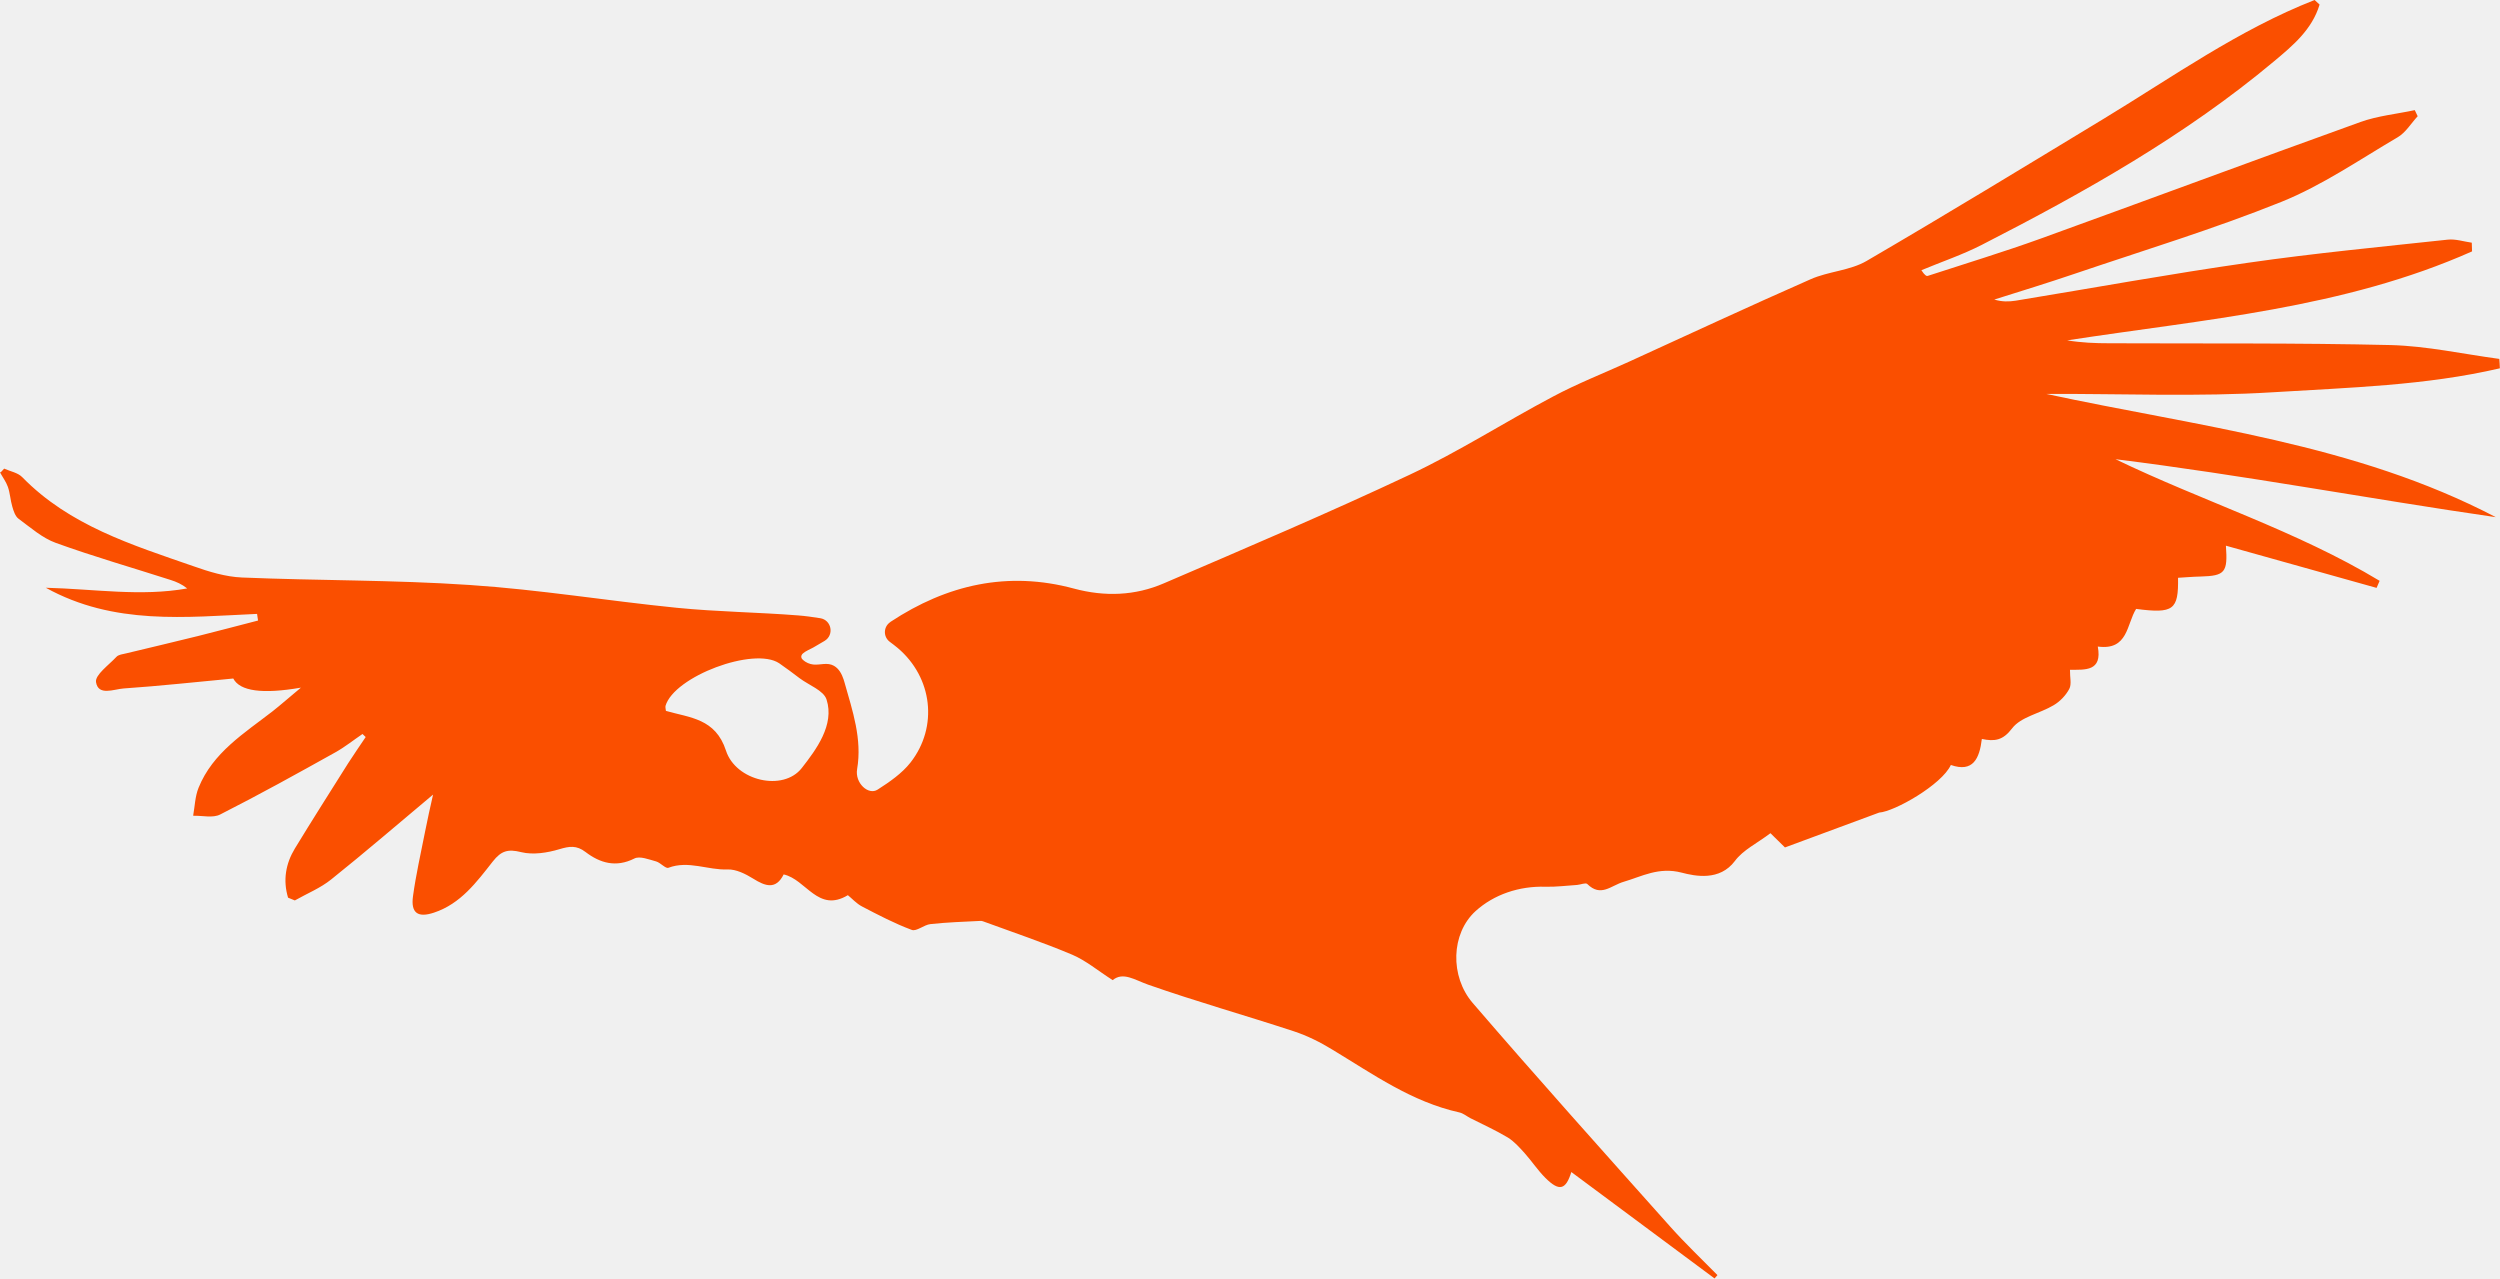
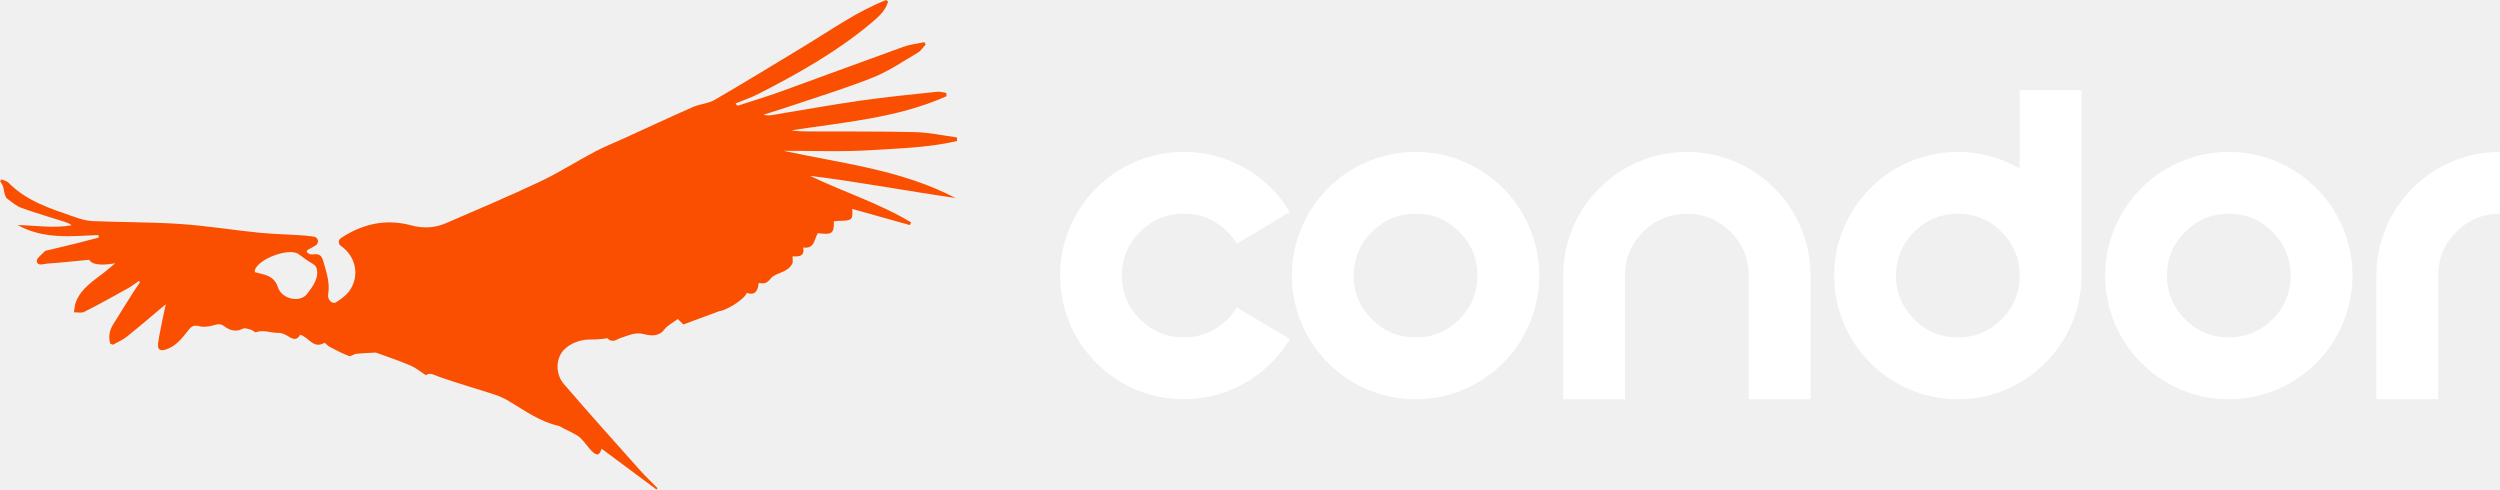
- <svg xmlns="http://www.w3.org/2000/svg" id="Capa_2" data-name="Capa 2" viewBox="0 0 180.69 92.38">
+ <svg xmlns="http://www.w3.org/2000/svg" id="Capa_2" data-name="Capa 2" viewBox="0 0 471.95 92.38">
  <g id="Capa_1-2" data-name="Capa 1">
    <path d="M56.32,47.94c.5.34.98.71,1.46,1.07.69.52,1.75.89,1.96,1.55.59,1.83-.75,3.62-1.79,4.95-1.34,1.72-4.77.94-5.48-1.26-.76-2.33-2.61-2.37-4.34-2.87-.01-.12-.05-.25-.03-.36.62-2.13,6.4-4.3,8.22-3.08M0,34.14c.19.35.44.68.57,1.05.16.46.18.96.32,1.43.09.31.21.7.46.88.86.63,1.71,1.39,2.69,1.74,2.73.99,5.53,1.79,8.3,2.68.41.13.8.3,1.19.61-3.35.6-6.7.04-10.22-.05,4.93,2.73,10.12,2.12,15.27,1.89.04.29.03.19.07.48-1.45.37-2.89.76-4.34,1.12-1.72.43-3.45.83-5.18,1.25-.25.06-.57.09-.72.26-.55.59-1.55,1.3-1.47,1.82.16,1.02,1.29.51,1.99.46,2.63-.18,5.27-.47,7.93-.72q.72,1.38,4.89.66c-.87.72-1.45,1.24-2.05,1.71-2.05,1.59-4.32,2.98-5.35,5.53-.25.62-.27,1.34-.39,2.02.66-.02,1.42.18,1.95-.09,2.82-1.43,5.58-2.96,8.34-4.5.68-.38,1.3-.88,1.95-1.32.12.12.1.1.23.22-.42.63-.86,1.26-1.27,1.9-1.29,2.05-2.59,4.09-3.85,6.16-.66,1.09-.87,2.29-.49,3.55.2.08.29.12.49.2.88-.5,1.85-.89,2.63-1.52,2.45-1.96,4.84-4.02,7.36-6.13-.2.89-.41,1.81-.59,2.74-.3,1.53-.65,3.06-.86,4.6-.17,1.23.36,1.58,1.52,1.19,1.93-.64,3.08-2.21,4.25-3.7.61-.77,1.09-.91,2.05-.67.86.21,1.88.05,2.75-.21.73-.22,1.25-.3,1.9.2,1.05.8,2.2,1.14,3.53.47.39-.2,1.05.07,1.57.21.32.09.69.54.89.46,1.45-.55,2.85.18,4.28.12.61-.02,1.29.32,1.84.66.89.56,1.65.82,2.21-.3,1.63.36,2.48,2.8,4.64,1.5.29.23.62.61,1.03.82,1.17.61,2.35,1.23,3.59,1.69.34.13.88-.37,1.35-.42,1.2-.13,2.4-.17,3.6-.23.07,0,.14,0,.2.03,2.15.79,4.33,1.52,6.44,2.41.99.42,1.85,1.15,2.93,1.84.75-.62,1.58-.02,2.57.33,3.48,1.22,7.03,2.22,10.53,3.37.97.32,1.91.79,2.79,1.33,2.93,1.77,5.73,3.77,9.16,4.53.28.06.53.27.79.41.91.46,1.84.88,2.71,1.4.46.28.85.72,1.22,1.13.52.58.95,1.24,1.5,1.79,1.01,1.01,1.48.87,1.88-.42,3.44,2.55,6.89,5.12,10.35,7.69.13-.15.08-.09.21-.24-1.14-1.16-2.32-2.28-3.4-3.49-4.79-5.37-9.6-10.73-14.29-16.18-1.65-1.92-1.58-5.02.22-6.65,1.31-1.18,3.12-1.81,5.04-1.75.76.02,1.52-.08,2.29-.13.25-.02.61-.18.73-.07.99.98,1.71.11,2.64-.16,1.3-.38,2.53-1.09,4.18-.66,1,.26,2.75.62,3.85-.84.59-.8,1.61-1.28,2.57-2.01.21.2.66.64,1.05,1.03,2.3-.85,4.56-1.69,6.81-2.52,1.1-.07,4.52-2.01,5.18-3.44,1.6.56,2.07-.46,2.24-1.88.93.19,1.52.11,2.19-.77.63-.83,2-1.07,3-1.67.46-.27.88-.71,1.13-1.18.18-.34.04-.84.05-1.38,1.08-.01,2.35.14,2.01-1.68,2.2.3,2.08-1.62,2.77-2.72,2.7.35,3.07.08,3.03-2.25.54-.03,1.08-.08,1.62-.09,1.78-.05,1.98-.29,1.84-2.23,3.63,1.02,7.26,2.04,10.89,3.05.13-.3.09-.21.22-.51-6.02-3.63-12.75-5.73-19.09-8.79,9.2,1.14,18.31,2.86,27.49,4.19-10.19-5.33-21.5-6.54-32.5-8.91,5.47-.02,10.96.22,16.41-.12,5.47-.34,11.01-.48,16.38-1.73-.02-.39-.01-.3-.04-.68-2.61-.35-5.22-.93-7.84-1-6.78-.16-13.56-.1-20.34-.13-1.02,0-2.03-.04-3.05-.21,9.91-1.53,19.98-2.3,29.26-6.43,0-.21-.02-.42-.02-.63-.58-.08-1.17-.28-1.73-.22-4.82.52-9.64.98-14.43,1.67-5.61.8-11.19,1.82-16.79,2.74-.5.08-1.01.09-1.56-.08,1.93-.61,3.86-1.2,5.77-1.85,5.01-1.7,10.08-3.24,14.98-5.21,2.95-1.19,5.63-3.04,8.39-4.66.59-.34.98-1.01,1.46-1.53l-.21-.44c-1.31.28-2.68.41-3.93.86-7.72,2.78-15.41,5.64-23.12,8.43-2.69.97-5.43,1.8-8.15,2.69-.09.03-.22-.04-.46-.41,1.46-.61,2.98-1.12,4.38-1.84,7.42-3.8,14.68-7.88,21.11-13.26,1.35-1.13,2.75-2.29,3.29-4.1-.16-.15-.2-.18-.36-.33-5.48,2.15-10.24,5.55-15.22,8.57-5.71,3.46-11.4,6.93-17.16,10.29-1.2.7-2.75.75-4.04,1.32-4.41,1.94-8.79,3.98-13.17,5.98-1.82.83-3.69,1.56-5.45,2.5-3.48,1.84-6.81,3.98-10.36,5.65-5.86,2.76-11.82,5.29-17.77,7.85-2.08.9-4.27.98-6.5.38-4.78-1.29-9.17-.29-13.25,2.4l-.02.02c-.5.33-.53,1.05-.05,1.42.2.15.4.3.59.46,2.5,2.12,2.94,5.68.92,8.27-.62.79-1.52,1.41-2.38,1.96-.66.43-1.66-.47-1.48-1.49.37-2.16-.33-4.2-.91-6.25-.02-.07-.04-.15-.07-.23-.13-.39-.34-.78-.7-.98-.48-.27-.98-.04-1.49-.09-.27-.03-.54-.15-.74-.33-.05-.05-.11-.11-.12-.18-.03-.11.03-.22.11-.29.2-.18.52-.3.75-.43.28-.16.55-.32.82-.48.71-.43.5-1.51-.32-1.64-.52-.08-1.06-.16-1.59-.2-2.92-.23-5.85-.26-8.76-.55-5-.5-9.97-1.32-14.98-1.65-5.48-.37-10.98-.31-16.46-.54-1.19-.05-2.39-.42-3.52-.82-4.43-1.54-8.94-2.93-12.36-6.43-.32-.33-.87-.42-1.31-.62-.12.12-.11.12-.23.25" style="fill: #fa4f00;" />
+     <g>
+       <path d="M267.24,63.7c3.22,0,5.97-1.14,8.25-3.42,2.28-2.28,3.42-5.03,3.42-8.26s-1.14-5.97-3.42-8.25c-2.28-2.28-5.03-3.42-8.25-3.42s-5.98,1.14-8.26,3.42c-2.28,2.28-3.42,5.03-3.42,8.25s1.14,5.97,3.42,8.26c2.28,2.28,5.03,3.42,8.26,3.42M267.24,75.37c-3.1,0-6.08-.59-8.94-1.78-2.86-1.18-5.38-2.87-7.57-5.06s-3.88-4.71-5.06-7.57c-1.19-2.86-1.78-5.84-1.78-8.94s.59-6.08,1.78-8.93c1.18-2.86,2.87-5.38,5.06-7.57,2.19-2.19,4.71-3.88,7.57-5.06,2.86-1.19,5.84-1.78,8.94-1.78s6.08.59,8.93,1.78c2.86,1.18,5.38,2.87,7.57,5.06,2.19,2.18,3.88,4.71,5.06,7.57,1.19,2.86,1.78,5.84,1.78,8.93s-.59,6.08-1.78,8.94c-1.18,2.86-2.87,5.38-5.06,7.57-2.19,2.19-4.71,3.88-7.57,5.06-2.86,1.19-5.84,1.78-8.93,1.78" style="fill: #fff;" />
+       <path d="M306.77,52.02v23.34h-11.67v-23.34c0-3.1.59-6.08,1.78-8.93,1.18-2.86,2.87-5.38,5.06-7.57s4.71-3.88,7.57-5.06c2.86-1.19,5.84-1.78,8.94-1.78s6.08.59,8.93,1.78c2.86,1.18,5.38,2.87,7.57,5.06,2.19,2.19,3.88,4.71,5.06,7.57,1.19,2.86,1.78,5.84,1.78,8.93v23.34h-11.67v-23.34c0-3.22-1.14-5.97-3.42-8.25-2.28-2.28-5.03-3.42-8.25-3.42s-5.97,1.14-8.26,3.42-3.42,5.03-3.42,8.25" style="fill: #fff;" />
+       <path d="M369.6,63.7c3.22,0,5.97-1.14,8.26-3.42,2.28-2.28,3.42-5.03,3.42-8.26s-1.14-5.97-3.42-8.25-5.03-3.42-8.26-3.42-5.97,1.14-8.25,3.42c-2.28,2.28-3.42,5.03-3.42,8.25s1.14,5.97,3.42,8.26,5.03,3.42,8.25,3.42M392.94,52.02c0,3.1-.59,6.08-1.78,8.94s-2.87,5.38-5.06,7.57-4.71,3.88-7.57,5.06c-2.86,1.19-5.84,1.78-8.94,1.78s-6.08-.59-8.93-1.78c-2.86-1.18-5.38-2.87-7.57-5.06s-3.87-4.71-5.06-7.57c-1.18-2.86-1.78-5.84-1.78-8.94s.59-6.08,1.78-8.93c1.19-2.86,2.87-5.38,5.06-7.57,2.19-2.19,4.71-3.88,7.57-5.06,2.85-1.19,5.83-1.78,8.93-1.78s6.08.59,8.94,1.78c.94.4,1.85.85,2.74,1.37v-14.82h11.67v35.01Z" style="fill: #fff;" />
+       <path d="M420.75,63.7c3.22,0,5.98-1.14,8.26-3.42,2.28-2.28,3.42-5.03,3.42-8.26s-1.14-5.97-3.42-8.25c-2.28-2.28-5.03-3.42-8.26-3.42s-5.97,1.14-8.25,3.42c-2.28,2.28-3.42,5.03-3.42,8.25s1.14,5.97,3.42,8.26c2.28,2.28,5.03,3.42,8.25,3.42M420.75,75.37c-3.1,0-6.08-.59-8.93-1.78-2.86-1.18-5.38-2.87-7.57-5.06-2.18-2.19-3.87-4.71-5.06-7.57-1.18-2.86-1.78-5.84-1.78-8.94s.59-6.08,1.78-8.93c1.19-2.86,2.88-5.38,5.06-7.57,2.19-2.19,4.71-3.88,7.57-5.06,2.86-1.19,5.84-1.78,8.93-1.78s6.08.59,8.94,1.78c2.86,1.18,5.38,2.87,7.57,5.06,2.19,2.18,3.88,4.71,5.06,7.57,1.19,2.86,1.78,5.84,1.78,8.93s-.59,6.08-1.78,8.94c-1.18,2.86-2.87,5.38-5.06,7.57s-4.71,3.88-7.57,5.06c-2.86,1.19-5.84,1.78-8.94,1.78" style="fill: #fff;" />
+       <path d="M233.5,58.04l9.99,5.97c-.97,1.64-2.14,3.15-3.51,4.51-2.19,2.19-4.71,3.88-7.57,5.06-2.86,1.19-5.84,1.78-8.94,1.78s-6.08-.59-8.93-1.78c-2.86-1.18-5.38-2.87-7.57-5.06-2.19-2.19-3.88-4.71-5.06-7.57-1.19-2.86-1.78-5.84-1.78-8.94s.59-6.08,1.78-8.93c1.18-2.86,2.87-5.38,5.06-7.57,2.18-2.18,4.71-3.87,7.57-5.06,2.86-1.18,5.84-1.78,8.93-1.78s6.08.59,8.94,1.78c2.86,1.19,5.38,2.88,7.57,5.06,1.37,1.37,2.54,2.88,3.51,4.52l-9.99,5.97c-.48-.79-1.08-1.54-1.78-2.24-2.28-2.28-5.03-3.42-8.26-3.42s-5.97,1.14-8.25,3.42-3.42,5.03-3.42,8.25,1.14,5.97,3.42,8.26c2.28,2.28,5.03,3.42,8.25,3.42s5.97-1.14,8.26-3.42c.7-.7,1.29-1.44,1.78-2.24" style="fill: #fff;" />
+       <path d="M460.28,52.02v23.34h-11.67v-23.34c0-3.1.59-6.08,1.78-8.93,1.18-2.86,2.87-5.38,5.06-7.57s4.71-3.88,7.57-5.06c2.86-1.19,5.84-1.78,8.93-1.78v11.67c-3.22,0-5.97,1.14-8.25,3.42-2.28,2.28-3.42,5.03-3.42,8.25" style="fill: #fff;" />
+     </g>
  </g>
</svg>
